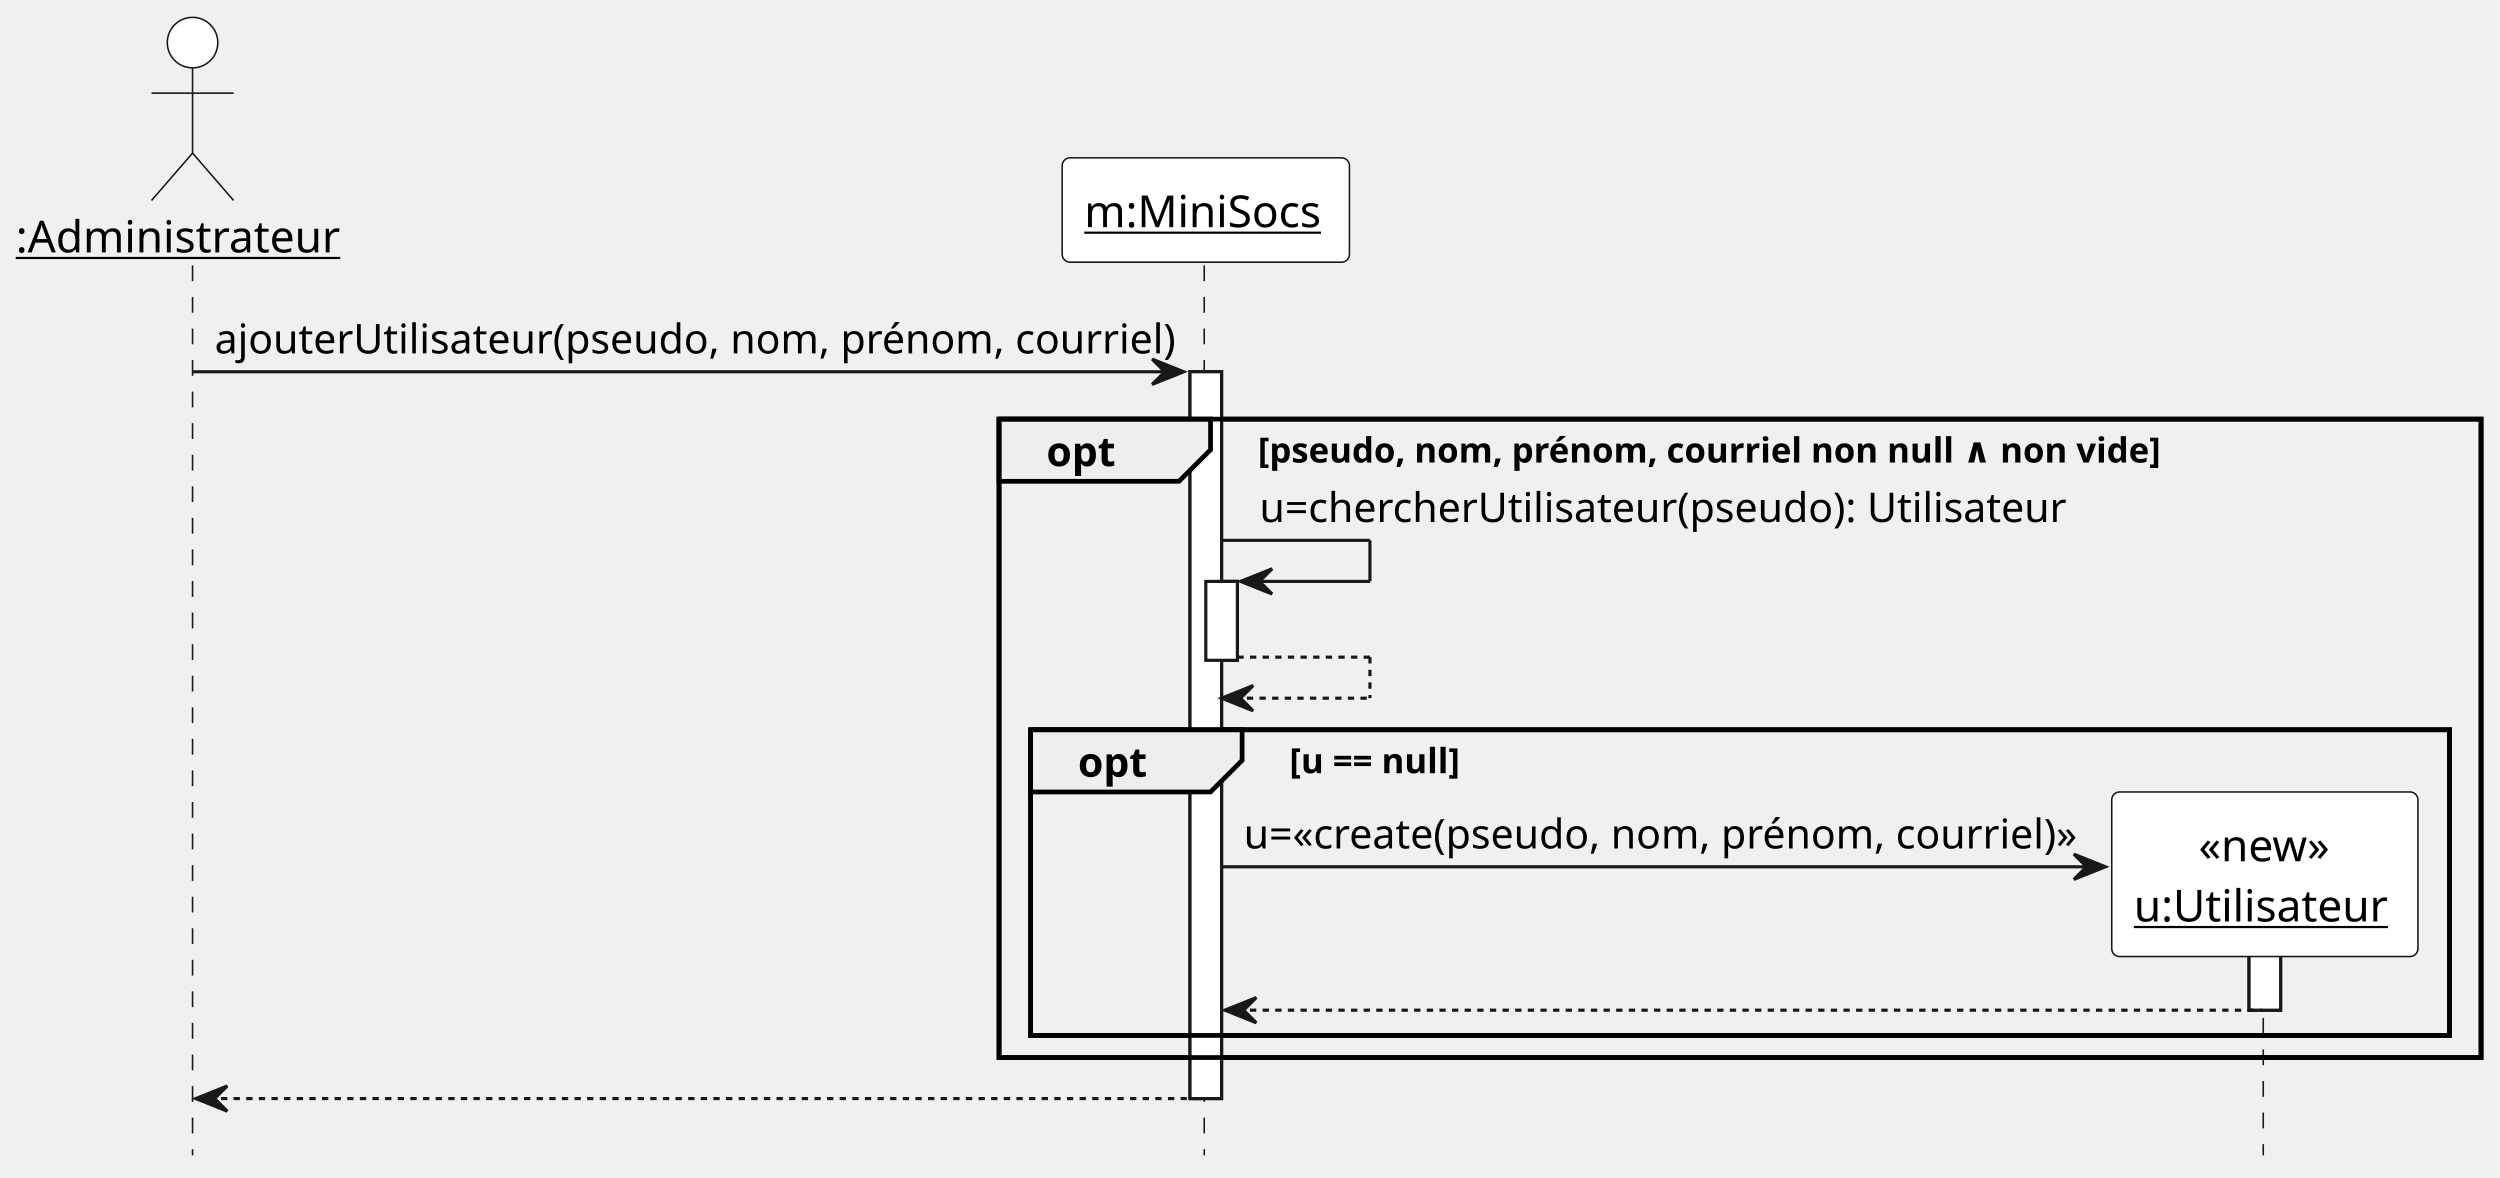
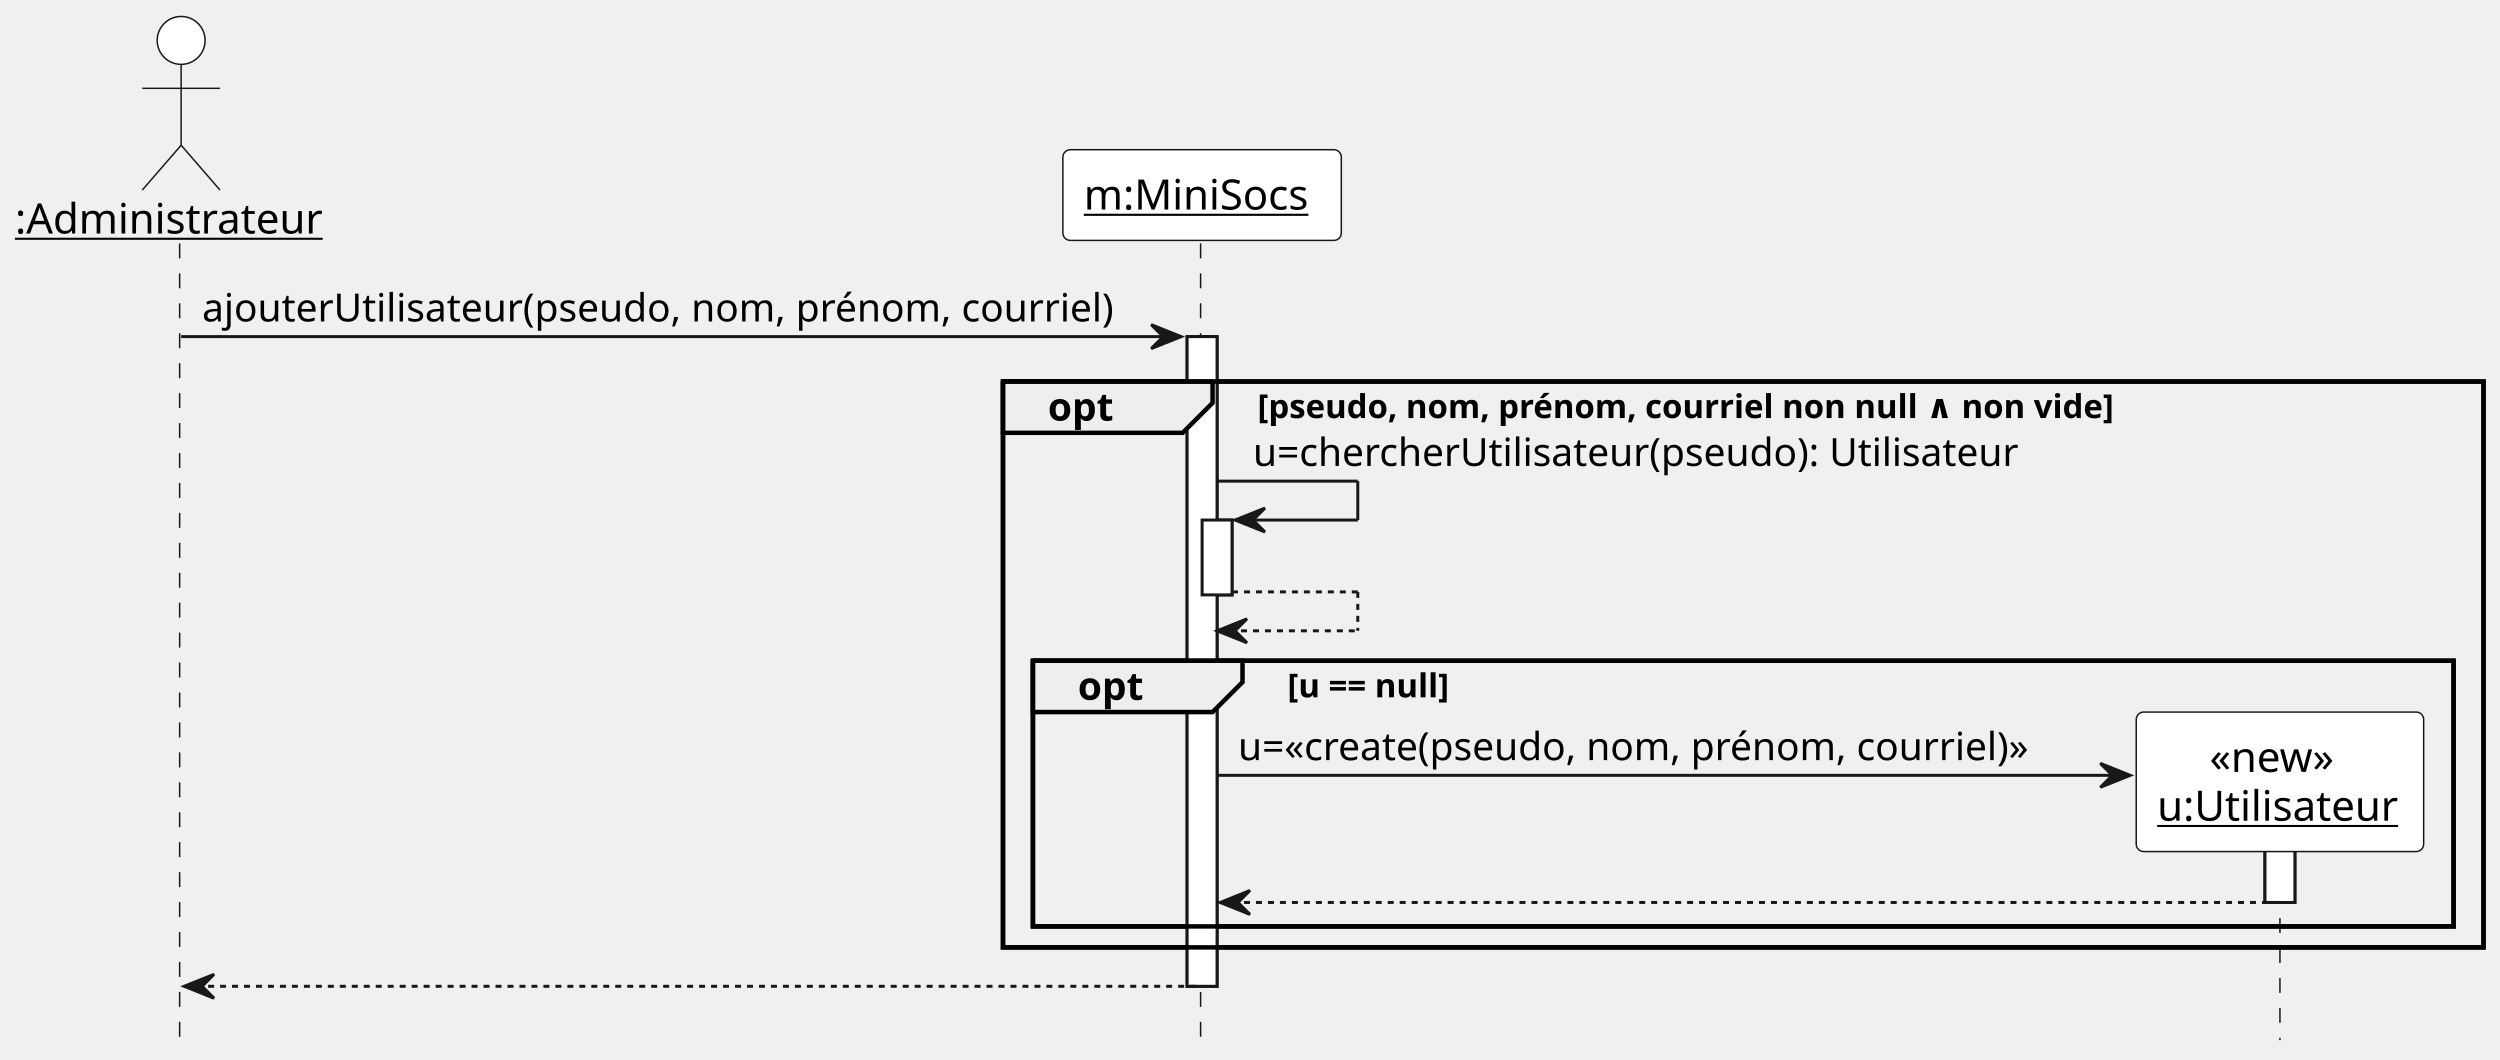
- <svg xmlns="http://www.w3.org/2000/svg" contentStyleType="text/css" height="373px" preserveAspectRatio="none" style="width:792px;height:373px;background:#FFFFFF;" version="1.1" viewBox="0 0 792 373" width="792px" zoomAndPan="magnify">
+ <svg xmlns="http://www.w3.org/2000/svg" contentStyleType="text/css" height="354px" preserveAspectRatio="none" style="width:835px;height:354px;background:#FFFFFF;" version="1.1" viewBox="0 0 835 354" width="835px" zoomAndPan="magnify">
  <defs />
  <g>
-     <rect fill="#FFFFFF" height="230.254" style="stroke:#181818;stroke-width:1.0;" width="10" x="377" y="117.774" />
-     <rect fill="#FFFFFF" height="25" style="stroke:#181818;stroke-width:1.0;" width="10" x="382" y="184.186" />
-     <rect fill="#FFFFFF" height="35.43" style="stroke:#181818;stroke-width:1.0;" width="10" x="712.5" y="284.598" />
-     <rect fill="none" height="202.254" style="stroke:#000000;stroke-width:1.5;" width="469.5" x="316.5" y="132.774" />
-     <rect fill="none" height="96.842" style="stroke:#000000;stroke-width:1.5;" width="449.5" x="326.5" y="231.186" />
-     <line style="stroke:#181818;stroke-width:0.5;stroke-dasharray:5.0,5.0;" x1="61" x2="61" y1="84.068" y2="366.028" />
-     <line style="stroke:#181818;stroke-width:0.5;stroke-dasharray:5.0,5.0;" x1="381.5" x2="381.5" y1="84.068" y2="366.028" />
-     <line style="stroke:#181818;stroke-width:0.5;stroke-dasharray:5.0,5.0;" x1="717" x2="717" y1="292.46" y2="366.028" />
-     <text fill="#000000" font-family="sans-serif" font-size="14" lengthAdjust="spacing" text-decoration="underline" textLength="106" x="5" y="79.966">:Administrateur</text>
-     <ellipse cx="61" cy="13.5" fill="#FFFFFF" rx="8" ry="8" style="stroke:#181818;stroke-width:0.5;" />
-     <path d="M61,21.5 L61,48.5 M48,29.5 L74,29.5 M61,48.5 L48,63.5 M61,48.5 L74,63.5 " fill="none" style="stroke:#181818;stroke-width:0.5;" />
-     <rect fill="#FFFFFF" height="33.068" rx="2.5" ry="2.5" style="stroke:#181818;stroke-width:0.5;" width="91" x="336.5" y="50" />
-     <text fill="#000000" font-family="sans-serif" font-size="14" lengthAdjust="spacing" text-decoration="underline" textLength="77" x="343.5" y="71.966">m:MiniSocs</text>
-     <rect fill="#FFFFFF" height="230.254" style="stroke:#181818;stroke-width:1.0;" width="10" x="377" y="117.774" />
-     <rect fill="#FFFFFF" height="25" style="stroke:#181818;stroke-width:1.0;" width="10" x="382" y="184.186" />
-     <rect fill="#FFFFFF" height="35.43" style="stroke:#181818;stroke-width:1.0;" width="10" x="712.5" y="284.598" />
-     <polygon fill="#181818" points="365,113.774,375,117.774,365,121.774,369,117.774" style="stroke:#181818;stroke-width:1.0;" />
-     <line style="stroke:#181818;stroke-width:1.0;" x1="61" x2="371" y1="117.774" y2="117.774" />
-     <text fill="#000000" font-family="sans-serif" font-size="13" lengthAdjust="spacing" textLength="297" x="68" y="111.965">ajouterUtilisateur(pseudo, nom, prénom, courriel)</text>
-     <path d="M316.5,132.774 L383.5,132.774 L383.5,142.48 L373.5,152.48 L316.5,152.48 L316.5,132.774 " fill="#EEEEEE" style="stroke:#000000;stroke-width:1.5;" />
-     <rect fill="none" height="202.254" style="stroke:#000000;stroke-width:1.5;" width="469.5" x="316.5" y="132.774" />
-     <text fill="#000000" font-family="sans-serif" font-size="13" font-weight="bold" lengthAdjust="spacing" textLength="22" x="331.5" y="147.671">opt</text>
-     <text fill="#000000" font-family="sans-serif" font-size="11" font-weight="bold" lengthAdjust="spacing" textLength="287" x="398.5" y="146.533">[pseudo, nom, prénom, courriel non null ∧ non vide]</text>
-     <line style="stroke:#181818;stroke-width:1.0;" x1="387" x2="434" y1="171.186" y2="171.186" />
-     <line style="stroke:#181818;stroke-width:1.0;" x1="434" x2="434" y1="171.186" y2="184.186" />
-     <line style="stroke:#181818;stroke-width:1.0;" x1="393" x2="434" y1="184.186" y2="184.186" />
-     <polygon fill="#181818" points="403,180.186,393,184.186,403,188.186,399,184.186" style="stroke:#181818;stroke-width:1.0;" />
-     <text fill="#000000" font-family="sans-serif" font-size="13" lengthAdjust="spacing" textLength="250" x="399" y="165.377">u=chercherUtilisateur(pseudo): Utilisateur</text>
-     <line style="stroke:#181818;stroke-width:1.0;stroke-dasharray:2.0,2.0;" x1="392" x2="434" y1="208.186" y2="208.186" />
-     <line style="stroke:#181818;stroke-width:1.0;stroke-dasharray:2.0,2.0;" x1="434" x2="434" y1="208.186" y2="221.186" />
-     <line style="stroke:#181818;stroke-width:1.0;stroke-dasharray:2.0,2.0;" x1="387" x2="434" y1="221.186" y2="221.186" />
-     <polygon fill="#181818" points="397,217.186,387,221.186,397,225.186,393,221.186" style="stroke:#181818;stroke-width:1.0;" />
-     <path d="M326.5,231.186 L393.5,231.186 L393.5,240.892 L383.5,250.892 L326.5,250.892 L326.5,231.186 " fill="#EEEEEE" style="stroke:#000000;stroke-width:1.5;" />
-     <rect fill="none" height="96.842" style="stroke:#000000;stroke-width:1.5;" width="449.5" x="326.5" y="231.186" />
-     <text fill="#000000" font-family="sans-serif" font-size="13" font-weight="bold" lengthAdjust="spacing" textLength="22" x="341.5" y="246.083">opt</text>
-     <text fill="#000000" font-family="sans-serif" font-size="11" font-weight="bold" lengthAdjust="spacing" textLength="53" x="408.5" y="244.945">[u == null]</text>
-     <polygon fill="#181818" points="657,270.598,667,274.598,657,278.598,661,274.598" style="stroke:#181818;stroke-width:1.0;" />
-     <line style="stroke:#181818;stroke-width:1.0;" x1="387" x2="663" y1="274.598" y2="274.598" />
-     <text fill="#000000" font-family="sans-serif" font-size="13" lengthAdjust="spacing" textLength="258" x="394" y="268.789">u=«create(pseudo, nom, prénom, courriel)»</text>
-     <rect fill="#FFFFFF" height="52.136" rx="2.5" ry="2.5" style="stroke:#181818;stroke-width:0.5;" width="97" x="669" y="250.892" />
-     <text fill="#000000" font-family="sans-serif" font-size="14" lengthAdjust="spacing" textLength="42" x="696.5" y="272.858">«new»</text>
-     <text fill="#000000" font-family="sans-serif" font-size="14" lengthAdjust="spacing" text-decoration="underline" textLength="83" x="676" y="291.926">u:Utilisateur</text>
-     <polygon fill="#181818" points="398,316.028,388,320.028,398,324.028,394,320.028" style="stroke:#181818;stroke-width:1.0;" />
-     <line style="stroke:#181818;stroke-width:1.0;stroke-dasharray:2.0,2.0;" x1="392" x2="716.5" y1="320.028" y2="320.028" />
-     <polygon fill="#181818" points="72,344.028,62,348.028,72,352.028,68,348.028" style="stroke:#181818;stroke-width:1.0;" />
-     <line style="stroke:#181818;stroke-width:1.0;stroke-dasharray:2.0,2.0;" x1="66" x2="381" y1="348.028" y2="348.028" />
+     <rect fill="#FFFFFF" height="216.992" style="stroke:#181818;stroke-width:1.0;" width="10" x="396.5" y="112.43" />
+     <rect fill="#FFFFFF" height="25" style="stroke:#181818;stroke-width:1.0;" width="10" x="401.5" y="173.695" />
+     <rect fill="#FFFFFF" height="32.461" style="stroke:#181818;stroke-width:1.0;" width="10" x="756.5" y="268.961" />
+     <rect fill="none" height="188.992" style="stroke:#000000;stroke-width:1.5;" width="494.5" x="335" y="127.43" />
+     <rect fill="none" height="88.727" style="stroke:#000000;stroke-width:1.5;" width="474.5" x="345" y="220.695" />
+     <line style="stroke:#181818;stroke-width:0.5;stroke-dasharray:5.0,5.0;" x1="60" x2="60" y1="81.297" y2="347.422" />
+     <line style="stroke:#181818;stroke-width:0.5;stroke-dasharray:5.0,5.0;" x1="401" x2="401" y1="81.297" y2="347.422" />
+     <line style="stroke:#181818;stroke-width:0.5;stroke-dasharray:5.0,5.0;" x1="761.5" x2="761.5" y1="276.625" y2="347.422" />
+     <text fill="#000000" font-family="sans-serif" font-size="14" lengthAdjust="spacing" text-decoration="underline" textLength="105" x="5" y="77.995">:Administrateur</text>
+     <ellipse cx="60.5" cy="13.5" fill="#FFFFFF" rx="8" ry="8" style="stroke:#181818;stroke-width:0.5;" />
+     <path d="M60.5,21.5 L60.5,48.5 M47.5,29.5 L73.5,29.5 M60.5,48.5 L47.5,63.5 M60.5,48.5 L73.5,63.5 " fill="none" style="stroke:#181818;stroke-width:0.5;" />
+     <rect fill="#FFFFFF" height="30.297" rx="2.5" ry="2.5" style="stroke:#181818;stroke-width:0.5;" width="93" x="355" y="50" />
+     <text fill="#000000" font-family="sans-serif" font-size="14" lengthAdjust="spacing" text-decoration="underline" textLength="79" x="362" y="69.995">m:MiniSocs</text>
+     <rect fill="#FFFFFF" height="216.992" style="stroke:#181818;stroke-width:1.0;" width="10" x="396.5" y="112.43" />
+     <rect fill="#FFFFFF" height="25" style="stroke:#181818;stroke-width:1.0;" width="10" x="401.5" y="173.695" />
+     <rect fill="#FFFFFF" height="32.461" style="stroke:#181818;stroke-width:1.0;" width="10" x="756.5" y="268.961" />
+     <polygon fill="#181818" points="384.5,108.43,394.5,112.43,384.5,116.43,388.5,112.43" style="stroke:#181818;stroke-width:1.0;" />
+     <line style="stroke:#181818;stroke-width:1.0;" x1="60.5" x2="390.5" y1="112.43" y2="112.43" />
+     <text fill="#000000" font-family="sans-serif" font-size="13" lengthAdjust="spacing" textLength="317" x="67.5" y="107.364">ajouterUtilisateur(pseudo, nom, prénom, courriel)</text>
+     <path d="M335,127.43 L405,127.43 L405,134.562 L395,144.562 L335,144.562 L335,127.43 " fill="#EEEEEE" style="stroke:#000000;stroke-width:1.5;" />
+     <rect fill="none" height="188.992" style="stroke:#000000;stroke-width:1.5;" width="494.5" x="335" y="127.43" />
+     <text fill="#000000" font-family="sans-serif" font-size="13" font-weight="bold" lengthAdjust="spacing" textLength="25" x="350" y="140.497">opt</text>
+     <text fill="#000000" font-family="sans-serif" font-size="11" font-weight="bold" lengthAdjust="spacing" textLength="333" x="420" y="139.64">[pseudo, nom, prénom, courriel non null ∧ non vide]</text>
+     <line style="stroke:#181818;stroke-width:1.0;" x1="406.5" x2="453.5" y1="160.695" y2="160.695" />
+     <line style="stroke:#181818;stroke-width:1.0;" x1="453.5" x2="453.5" y1="160.695" y2="173.695" />
+     <line style="stroke:#181818;stroke-width:1.0;" x1="412.5" x2="453.5" y1="173.695" y2="173.695" />
+     <polygon fill="#181818" points="422.5,169.695,412.5,173.695,422.5,177.695,418.5,173.695" style="stroke:#181818;stroke-width:1.0;" />
+     <text fill="#000000" font-family="sans-serif" font-size="13" lengthAdjust="spacing" textLength="270" x="418.5" y="155.629">u=chercherUtilisateur(pseudo): Utilisateur</text>
+     <line style="stroke:#181818;stroke-width:1.0;stroke-dasharray:2.0,2.0;" x1="411.5" x2="453.5" y1="197.695" y2="197.695" />
+     <line style="stroke:#181818;stroke-width:1.0;stroke-dasharray:2.0,2.0;" x1="453.5" x2="453.5" y1="197.695" y2="210.695" />
+     <line style="stroke:#181818;stroke-width:1.0;stroke-dasharray:2.0,2.0;" x1="406.5" x2="453.5" y1="210.695" y2="210.695" />
+     <polygon fill="#181818" points="416.5,206.695,406.5,210.695,416.5,214.695,412.5,210.695" style="stroke:#181818;stroke-width:1.0;" />
+     <path d="M345,220.695 L415,220.695 L415,227.828 L405,237.828 L345,237.828 L345,220.695 " fill="#EEEEEE" style="stroke:#000000;stroke-width:1.5;" />
+     <rect fill="none" height="88.727" style="stroke:#000000;stroke-width:1.5;" width="474.5" x="345" y="220.695" />
+     <text fill="#000000" font-family="sans-serif" font-size="13" font-weight="bold" lengthAdjust="spacing" textLength="25" x="360" y="233.762">opt</text>
+     <text fill="#000000" font-family="sans-serif" font-size="11" font-weight="bold" lengthAdjust="spacing" textLength="68" x="430" y="232.906">[u == null]</text>
+     <polygon fill="#181818" points="701.5,254.961,711.5,258.961,701.5,262.961,705.5,258.961" style="stroke:#181818;stroke-width:1.0;" />
+     <line style="stroke:#181818;stroke-width:1.0;" x1="406.5" x2="707.5" y1="258.961" y2="258.961" />
+     <text fill="#000000" font-family="sans-serif" font-size="13" lengthAdjust="spacing" textLength="283" x="413.5" y="253.895">u=«create(pseudo, nom, prénom, courriel)»</text>
+     <rect fill="#FFFFFF" height="46.594" rx="2.5" ry="2.5" style="stroke:#181818;stroke-width:0.5;" width="96" x="713.5" y="237.828" />
+     <text fill="#000000" font-family="sans-serif" font-size="14" lengthAdjust="spacing" textLength="47" x="738" y="257.823">«new»</text>
+     <text fill="#000000" font-family="sans-serif" font-size="14" lengthAdjust="spacing" text-decoration="underline" textLength="82" x="720.5" y="274.12">u:Utilisateur</text>
+     <polygon fill="#181818" points="417.5,297.422,407.5,301.422,417.5,305.422,413.5,301.422" style="stroke:#181818;stroke-width:1.0;" />
+     <line style="stroke:#181818;stroke-width:1.0;stroke-dasharray:2.0,2.0;" x1="411.5" x2="760.5" y1="301.422" y2="301.422" />
+     <polygon fill="#181818" points="71.5,325.422,61.5,329.422,71.5,333.422,67.5,329.422" style="stroke:#181818;stroke-width:1.0;" />
+     <line style="stroke:#181818;stroke-width:1.0;stroke-dasharray:2.0,2.0;" x1="65.5" x2="400.5" y1="329.422" y2="329.422" />
  </g>
</svg>
